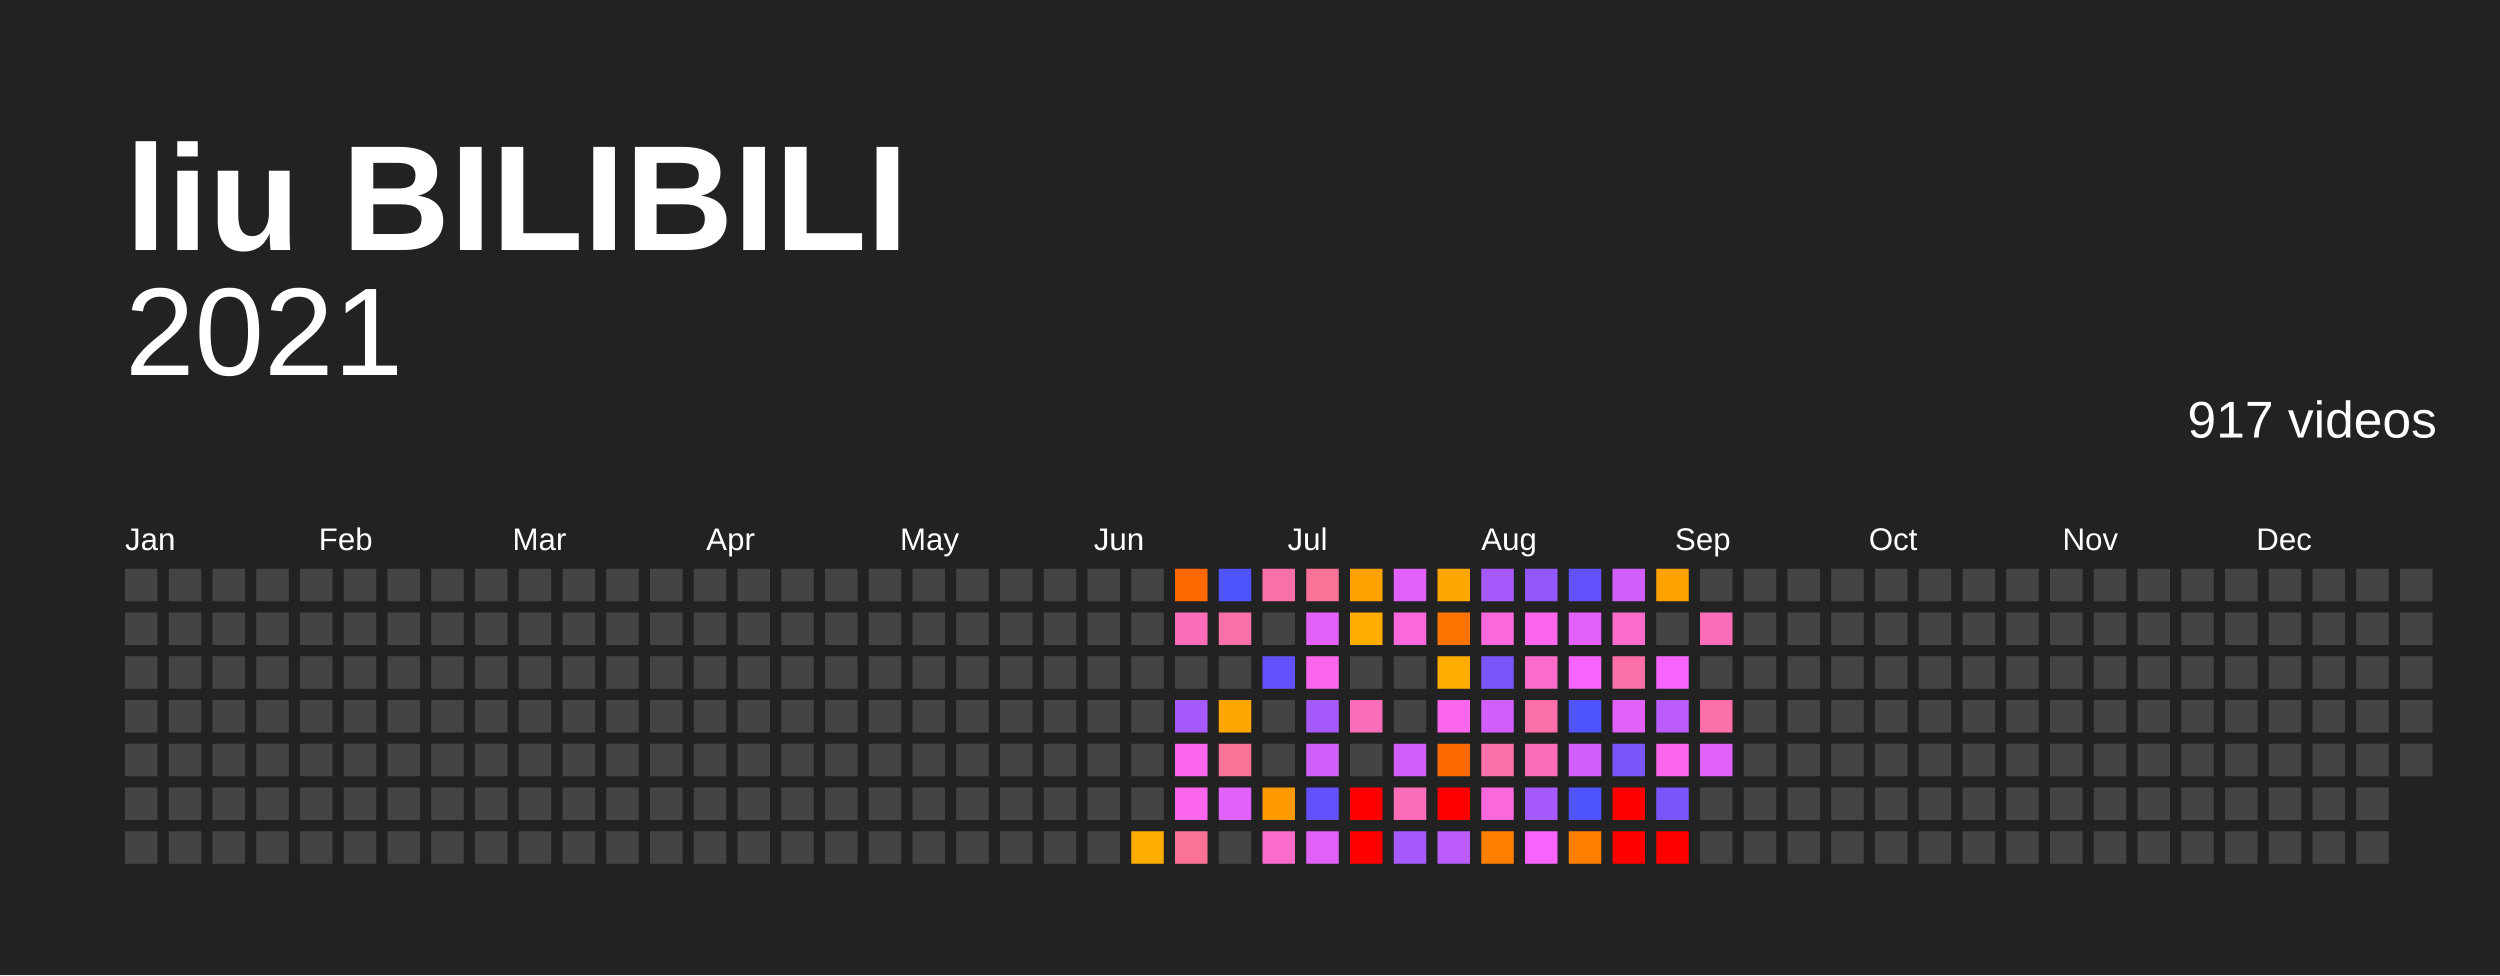
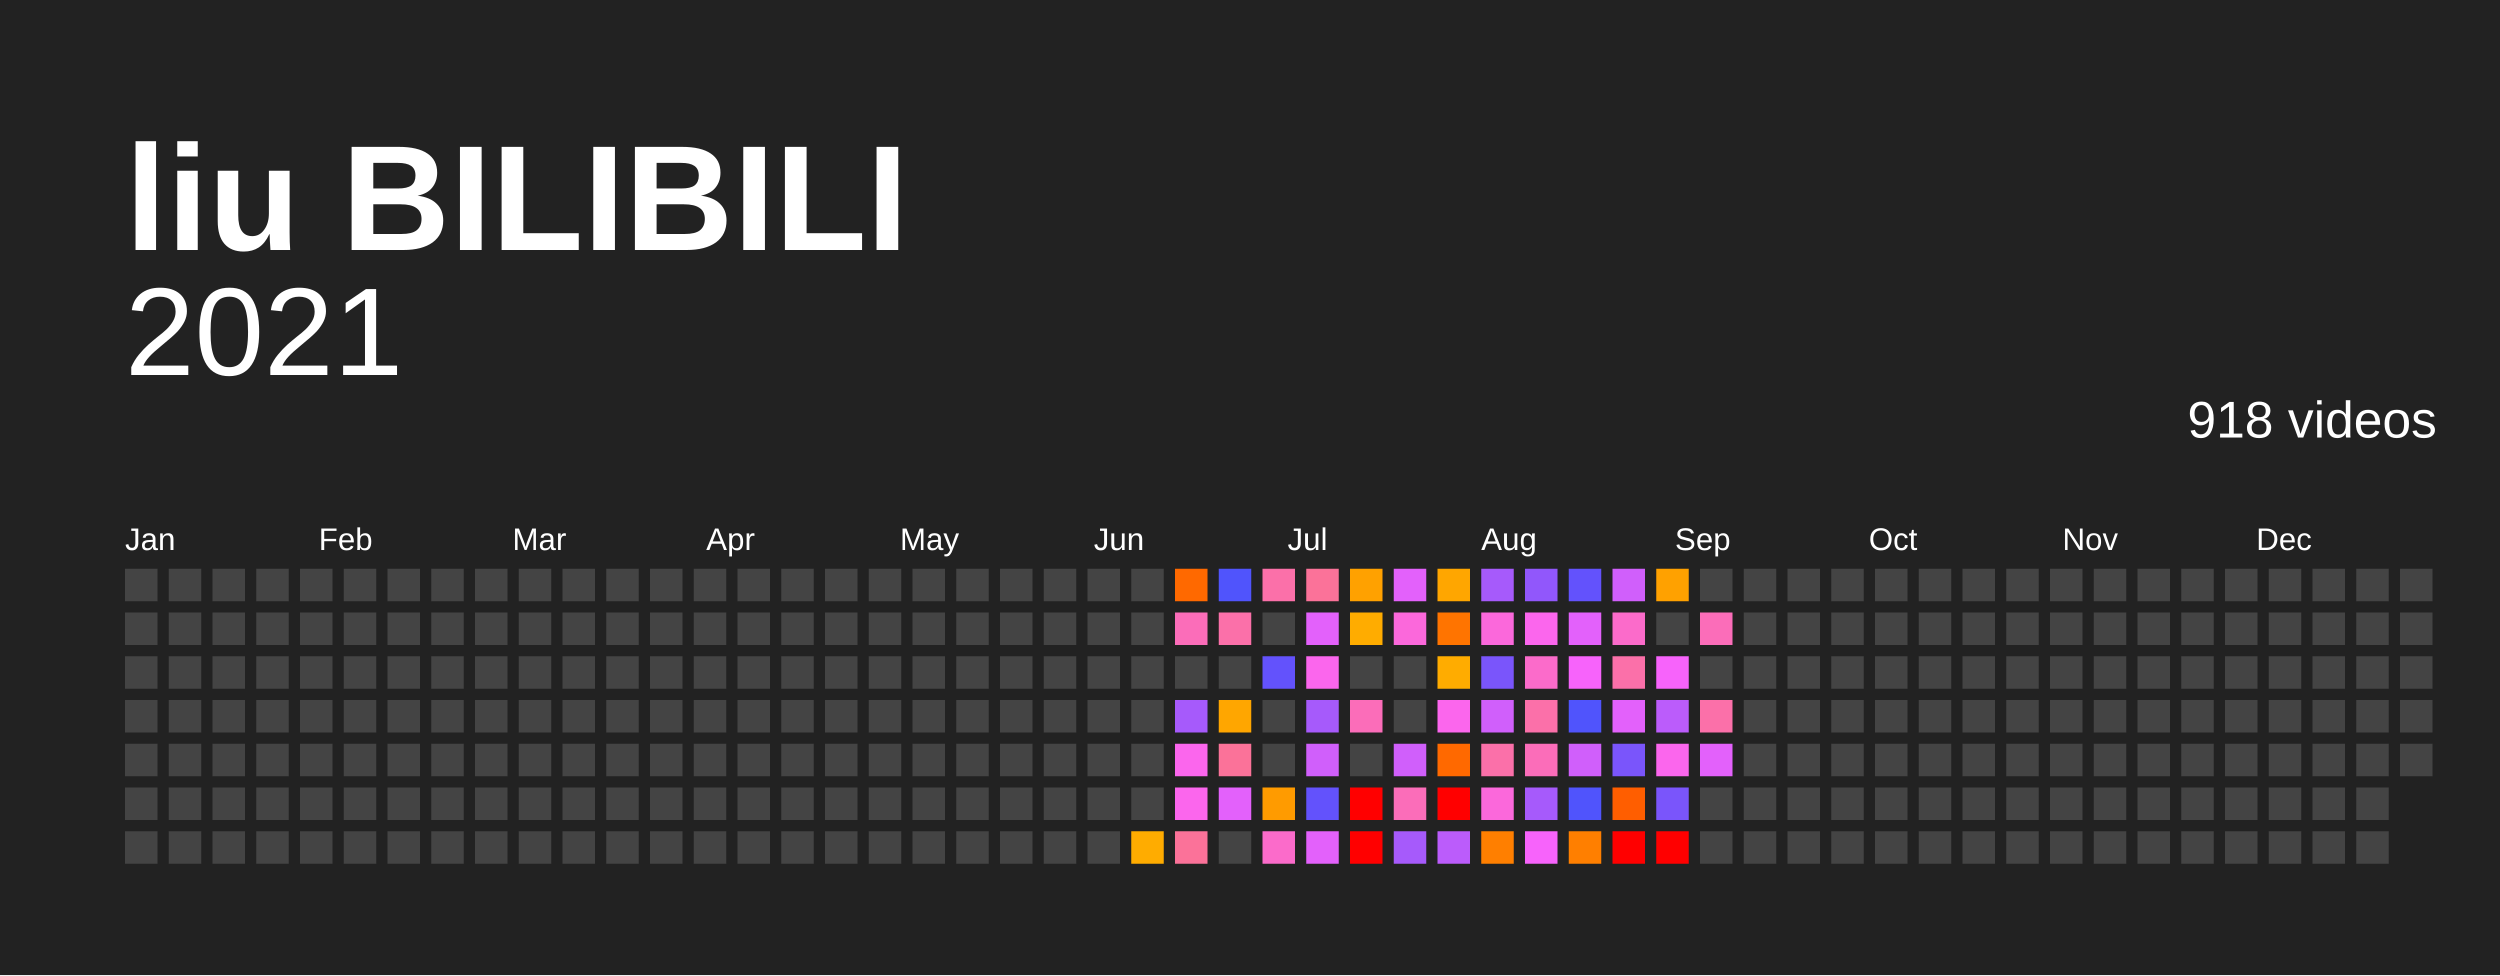
<svg xmlns="http://www.w3.org/2000/svg" baseProfile="full" height="78mm" version="1.1" viewBox="0,0,200,78" width="200mm">
  <defs />
  <rect fill="#222222" height="78" width="200" x="0" y="0" />
  <text fill="#FFFFFF" style="font-size:12px; font-family:Arial; font-weight:bold;" x="10" y="20">liu BILIBILI</text>
  <text alignment-baseline="hanging" fill="#FFFFFF" style="font-size:10.0px; font-family:Arial;" x="10" y="30">2021</text>
-   <text alignment-baseline="hanging" fill="#FFFFFF" style="font-size:4.125px; font-family:Arial;" x="175" y="35">917 videos</text>
+   <text alignment-baseline="hanging" fill="#FFFFFF" style="font-size:4.125px; font-family:Arial;" x="175" y="35">918 videos</text>
  <text fill="#FFFFFF" style="font-size:2.5px; font-family:Arial" x="10.0" y="44">Jan</text>
  <text fill="#FFFFFF" style="font-size:2.5px; font-family:Arial" x="25.5" y="44">Feb</text>
  <text fill="#FFFFFF" style="font-size:2.5px; font-family:Arial" x="41.0" y="44">Mar</text>
  <text fill="#FFFFFF" style="font-size:2.5px; font-family:Arial" x="56.5" y="44">Apr</text>
  <text fill="#FFFFFF" style="font-size:2.5px; font-family:Arial" x="72.0" y="44">May</text>
  <text fill="#FFFFFF" style="font-size:2.5px; font-family:Arial" x="87.5" y="44">Jun</text>
  <text fill="#FFFFFF" style="font-size:2.5px; font-family:Arial" x="103.0" y="44">Jul</text>
  <text fill="#FFFFFF" style="font-size:2.5px; font-family:Arial" x="118.5" y="44">Aug</text>
  <text fill="#FFFFFF" style="font-size:2.5px; font-family:Arial" x="134.0" y="44">Sep</text>
  <text fill="#FFFFFF" style="font-size:2.5px; font-family:Arial" x="149.5" y="44">Oct</text>
  <text fill="#FFFFFF" style="font-size:2.5px; font-family:Arial" x="165.0" y="44">Nov</text>
  <text fill="#FFFFFF" style="font-size:2.5px; font-family:Arial" x="180.5" y="44">Dec</text>
  <rect fill="#444444" height="2.6" width="2.6" x="10.0" y="45.5" />
  <rect fill="#444444" height="2.6" width="2.6" x="10.0" y="49.0" />
  <rect fill="#444444" height="2.6" width="2.6" x="10.0" y="52.5" />
  <rect fill="#444444" height="2.6" width="2.6" x="10.0" y="56.0" />
  <rect fill="#444444" height="2.6" width="2.6" x="10.0" y="59.5" />
  <rect fill="#444444" height="2.6" width="2.6" x="10.0" y="63.0" />
  <rect fill="#444444" height="2.6" width="2.6" x="10.0" y="66.5" />
  <rect fill="#444444" height="2.6" width="2.6" x="13.5" y="45.5" />
  <rect fill="#444444" height="2.6" width="2.6" x="13.5" y="49.0" />
  <rect fill="#444444" height="2.6" width="2.6" x="13.5" y="52.5" />
  <rect fill="#444444" height="2.6" width="2.6" x="13.5" y="56.0" />
  <rect fill="#444444" height="2.6" width="2.6" x="13.5" y="59.5" />
  <rect fill="#444444" height="2.6" width="2.6" x="13.5" y="63.0" />
  <rect fill="#444444" height="2.6" width="2.6" x="13.5" y="66.5" />
  <rect fill="#444444" height="2.6" width="2.6" x="17.0" y="45.5" />
  <rect fill="#444444" height="2.6" width="2.6" x="17.0" y="49.0" />
  <rect fill="#444444" height="2.6" width="2.6" x="17.0" y="52.5" />
  <rect fill="#444444" height="2.6" width="2.6" x="17.0" y="56.0" />
  <rect fill="#444444" height="2.6" width="2.6" x="17.0" y="59.5" />
  <rect fill="#444444" height="2.6" width="2.6" x="17.0" y="63.0" />
  <rect fill="#444444" height="2.6" width="2.6" x="17.0" y="66.5" />
  <rect fill="#444444" height="2.6" width="2.6" x="20.5" y="45.5" />
  <rect fill="#444444" height="2.6" width="2.6" x="20.5" y="49.0" />
  <rect fill="#444444" height="2.6" width="2.6" x="20.5" y="52.5" />
  <rect fill="#444444" height="2.6" width="2.6" x="20.5" y="56.0" />
  <rect fill="#444444" height="2.6" width="2.6" x="20.5" y="59.5" />
  <rect fill="#444444" height="2.6" width="2.6" x="20.5" y="63.0" />
  <rect fill="#444444" height="2.6" width="2.6" x="20.5" y="66.5" />
  <rect fill="#444444" height="2.6" width="2.6" x="24.0" y="45.5" />
  <rect fill="#444444" height="2.6" width="2.6" x="24.0" y="49.0" />
  <rect fill="#444444" height="2.6" width="2.6" x="24.0" y="52.5" />
  <rect fill="#444444" height="2.6" width="2.6" x="24.0" y="56.0" />
  <rect fill="#444444" height="2.6" width="2.6" x="24.0" y="59.5" />
  <rect fill="#444444" height="2.6" width="2.6" x="24.0" y="63.0" />
  <rect fill="#444444" height="2.6" width="2.6" x="24.0" y="66.5" />
  <rect fill="#444444" height="2.6" width="2.6" x="27.5" y="45.5" />
  <rect fill="#444444" height="2.6" width="2.6" x="27.5" y="49.0" />
  <rect fill="#444444" height="2.6" width="2.6" x="27.5" y="52.5" />
  <rect fill="#444444" height="2.6" width="2.6" x="27.5" y="56.0" />
  <rect fill="#444444" height="2.6" width="2.6" x="27.5" y="59.5" />
  <rect fill="#444444" height="2.6" width="2.6" x="27.5" y="63.0" />
  <rect fill="#444444" height="2.6" width="2.6" x="27.5" y="66.5" />
  <rect fill="#444444" height="2.6" width="2.6" x="31.0" y="45.5" />
  <rect fill="#444444" height="2.6" width="2.6" x="31.0" y="49.0" />
  <rect fill="#444444" height="2.6" width="2.6" x="31.0" y="52.5" />
  <rect fill="#444444" height="2.6" width="2.6" x="31.0" y="56.0" />
  <rect fill="#444444" height="2.6" width="2.6" x="31.0" y="59.5" />
  <rect fill="#444444" height="2.6" width="2.6" x="31.0" y="63.0" />
  <rect fill="#444444" height="2.6" width="2.6" x="31.0" y="66.5" />
  <rect fill="#444444" height="2.6" width="2.6" x="34.5" y="45.5" />
  <rect fill="#444444" height="2.6" width="2.6" x="34.5" y="49.0" />
  <rect fill="#444444" height="2.6" width="2.6" x="34.5" y="52.5" />
  <rect fill="#444444" height="2.6" width="2.6" x="34.5" y="56.0" />
  <rect fill="#444444" height="2.6" width="2.6" x="34.5" y="59.5" />
  <rect fill="#444444" height="2.6" width="2.6" x="34.5" y="63.0" />
  <rect fill="#444444" height="2.6" width="2.6" x="34.5" y="66.5" />
  <rect fill="#444444" height="2.6" width="2.6" x="38.0" y="45.5" />
  <rect fill="#444444" height="2.6" width="2.6" x="38.0" y="49.0" />
  <rect fill="#444444" height="2.6" width="2.6" x="38.0" y="52.5" />
  <rect fill="#444444" height="2.6" width="2.6" x="38.0" y="56.0" />
  <rect fill="#444444" height="2.6" width="2.6" x="38.0" y="59.5" />
  <rect fill="#444444" height="2.6" width="2.6" x="38.0" y="63.0" />
  <rect fill="#444444" height="2.6" width="2.6" x="38.0" y="66.5" />
  <rect fill="#444444" height="2.6" width="2.6" x="41.5" y="45.5" />
  <rect fill="#444444" height="2.6" width="2.6" x="41.5" y="49.0" />
  <rect fill="#444444" height="2.6" width="2.6" x="41.5" y="52.5" />
  <rect fill="#444444" height="2.6" width="2.6" x="41.5" y="56.0" />
  <rect fill="#444444" height="2.6" width="2.6" x="41.5" y="59.5" />
  <rect fill="#444444" height="2.6" width="2.6" x="41.5" y="63.0" />
  <rect fill="#444444" height="2.6" width="2.6" x="41.5" y="66.5" />
  <rect fill="#444444" height="2.6" width="2.6" x="45.0" y="45.5" />
  <rect fill="#444444" height="2.6" width="2.6" x="45.0" y="49.0" />
  <rect fill="#444444" height="2.6" width="2.6" x="45.0" y="52.5" />
  <rect fill="#444444" height="2.6" width="2.6" x="45.0" y="56.0" />
  <rect fill="#444444" height="2.6" width="2.6" x="45.0" y="59.5" />
  <rect fill="#444444" height="2.6" width="2.6" x="45.0" y="63.0" />
  <rect fill="#444444" height="2.6" width="2.6" x="45.0" y="66.5" />
  <rect fill="#444444" height="2.6" width="2.6" x="48.5" y="45.5" />
  <rect fill="#444444" height="2.6" width="2.6" x="48.5" y="49.0" />
  <rect fill="#444444" height="2.6" width="2.6" x="48.5" y="52.5" />
  <rect fill="#444444" height="2.6" width="2.6" x="48.5" y="56.0" />
  <rect fill="#444444" height="2.6" width="2.6" x="48.5" y="59.5" />
  <rect fill="#444444" height="2.6" width="2.6" x="48.5" y="63.0" />
  <rect fill="#444444" height="2.6" width="2.6" x="48.5" y="66.5" />
  <rect fill="#444444" height="2.6" width="2.6" x="52.0" y="45.5" />
  <rect fill="#444444" height="2.6" width="2.6" x="52.0" y="49.0" />
  <rect fill="#444444" height="2.6" width="2.6" x="52.0" y="52.5" />
  <rect fill="#444444" height="2.6" width="2.6" x="52.0" y="56.0" />
  <rect fill="#444444" height="2.6" width="2.6" x="52.0" y="59.5" />
  <rect fill="#444444" height="2.6" width="2.6" x="52.0" y="63.0" />
  <rect fill="#444444" height="2.6" width="2.6" x="52.0" y="66.5" />
  <rect fill="#444444" height="2.6" width="2.6" x="55.5" y="45.5" />
  <rect fill="#444444" height="2.6" width="2.6" x="55.5" y="49.0" />
  <rect fill="#444444" height="2.6" width="2.6" x="55.5" y="52.5" />
  <rect fill="#444444" height="2.6" width="2.6" x="55.5" y="56.0" />
  <rect fill="#444444" height="2.6" width="2.6" x="55.5" y="59.5" />
  <rect fill="#444444" height="2.6" width="2.6" x="55.5" y="63.0" />
  <rect fill="#444444" height="2.6" width="2.6" x="55.5" y="66.5" />
  <rect fill="#444444" height="2.6" width="2.6" x="59.0" y="45.5" />
  <rect fill="#444444" height="2.6" width="2.6" x="59.0" y="49.0" />
  <rect fill="#444444" height="2.6" width="2.6" x="59.0" y="52.5" />
  <rect fill="#444444" height="2.6" width="2.6" x="59.0" y="56.0" />
  <rect fill="#444444" height="2.6" width="2.6" x="59.0" y="59.5" />
  <rect fill="#444444" height="2.6" width="2.6" x="59.0" y="63.0" />
  <rect fill="#444444" height="2.6" width="2.6" x="59.0" y="66.5" />
  <rect fill="#444444" height="2.6" width="2.6" x="62.5" y="45.5" />
  <rect fill="#444444" height="2.6" width="2.6" x="62.5" y="49.0" />
  <rect fill="#444444" height="2.6" width="2.6" x="62.5" y="52.5" />
  <rect fill="#444444" height="2.6" width="2.6" x="62.5" y="56.0" />
  <rect fill="#444444" height="2.6" width="2.6" x="62.5" y="59.5" />
  <rect fill="#444444" height="2.6" width="2.6" x="62.5" y="63.0" />
  <rect fill="#444444" height="2.6" width="2.6" x="62.5" y="66.5" />
  <rect fill="#444444" height="2.6" width="2.6" x="66.0" y="45.5" />
  <rect fill="#444444" height="2.6" width="2.6" x="66.0" y="49.0" />
  <rect fill="#444444" height="2.6" width="2.6" x="66.0" y="52.5" />
  <rect fill="#444444" height="2.6" width="2.6" x="66.0" y="56.0" />
  <rect fill="#444444" height="2.6" width="2.6" x="66.0" y="59.5" />
  <rect fill="#444444" height="2.6" width="2.6" x="66.0" y="63.0" />
  <rect fill="#444444" height="2.6" width="2.6" x="66.0" y="66.5" />
  <rect fill="#444444" height="2.6" width="2.6" x="69.5" y="45.5" />
  <rect fill="#444444" height="2.6" width="2.6" x="69.5" y="49.0" />
  <rect fill="#444444" height="2.6" width="2.6" x="69.5" y="52.5" />
  <rect fill="#444444" height="2.6" width="2.6" x="69.5" y="56.0" />
  <rect fill="#444444" height="2.6" width="2.6" x="69.5" y="59.5" />
  <rect fill="#444444" height="2.6" width="2.6" x="69.5" y="63.0" />
  <rect fill="#444444" height="2.6" width="2.6" x="69.5" y="66.5" />
  <rect fill="#444444" height="2.6" width="2.6" x="73.0" y="45.5" />
  <rect fill="#444444" height="2.6" width="2.6" x="73.0" y="49.0" />
  <rect fill="#444444" height="2.6" width="2.6" x="73.0" y="52.5" />
  <rect fill="#444444" height="2.6" width="2.6" x="73.0" y="56.0" />
  <rect fill="#444444" height="2.6" width="2.6" x="73.0" y="59.5" />
  <rect fill="#444444" height="2.6" width="2.6" x="73.0" y="63.0" />
  <rect fill="#444444" height="2.6" width="2.6" x="73.0" y="66.5" />
  <rect fill="#444444" height="2.6" width="2.6" x="76.5" y="45.5" />
  <rect fill="#444444" height="2.6" width="2.6" x="76.5" y="49.0" />
  <rect fill="#444444" height="2.6" width="2.6" x="76.5" y="52.5" />
  <rect fill="#444444" height="2.6" width="2.6" x="76.5" y="56.0" />
  <rect fill="#444444" height="2.6" width="2.6" x="76.5" y="59.5" />
  <rect fill="#444444" height="2.6" width="2.6" x="76.5" y="63.0" />
  <rect fill="#444444" height="2.6" width="2.6" x="76.5" y="66.5" />
  <rect fill="#444444" height="2.6" width="2.6" x="80.0" y="45.5" />
  <rect fill="#444444" height="2.6" width="2.6" x="80.0" y="49.0" />
  <rect fill="#444444" height="2.6" width="2.6" x="80.0" y="52.5" />
  <rect fill="#444444" height="2.6" width="2.6" x="80.0" y="56.0" />
  <rect fill="#444444" height="2.6" width="2.6" x="80.0" y="59.5" />
  <rect fill="#444444" height="2.6" width="2.6" x="80.0" y="63.0" />
  <rect fill="#444444" height="2.6" width="2.6" x="80.0" y="66.5" />
  <rect fill="#444444" height="2.6" width="2.6" x="83.5" y="45.5" />
  <rect fill="#444444" height="2.6" width="2.6" x="83.5" y="49.0" />
  <rect fill="#444444" height="2.6" width="2.6" x="83.5" y="52.5" />
  <rect fill="#444444" height="2.6" width="2.6" x="83.5" y="56.0" />
  <rect fill="#444444" height="2.6" width="2.6" x="83.5" y="59.5" />
  <rect fill="#444444" height="2.6" width="2.6" x="83.5" y="63.0" />
  <rect fill="#444444" height="2.6" width="2.6" x="83.5" y="66.5" />
  <rect fill="#444444" height="2.6" width="2.6" x="87.0" y="45.5" />
  <rect fill="#444444" height="2.6" width="2.6" x="87.0" y="49.0" />
  <rect fill="#444444" height="2.6" width="2.6" x="87.0" y="52.5" />
  <rect fill="#444444" height="2.6" width="2.6" x="87.0" y="56.0" />
  <rect fill="#444444" height="2.6" width="2.6" x="87.0" y="59.5" />
  <rect fill="#444444" height="2.6" width="2.6" x="87.0" y="63.0" />
  <rect fill="#444444" height="2.6" width="2.6" x="87.0" y="66.5" />
  <rect fill="#444444" height="2.6" width="2.6" x="90.5" y="45.5" />
  <rect fill="#444444" height="2.6" width="2.6" x="90.5" y="49.0" />
  <rect fill="#444444" height="2.6" width="2.6" x="90.5" y="52.5" />
  <rect fill="#444444" height="2.6" width="2.6" x="90.5" y="56.0" />
  <rect fill="#444444" height="2.6" width="2.6" x="90.5" y="59.5" />
  <rect fill="#444444" height="2.6" width="2.6" x="90.5" y="63.0" />
  <rect fill="#ffac00" height="2.6" width="2.6" x="90.5" y="66.5" />
  <rect fill="#ff6900" height="2.6" width="2.6" x="94.0" y="45.5" />
  <rect fill="#fb6db9" height="2.6" width="2.6" x="94.0" y="49.0" />
  <rect fill="#444444" height="2.6" width="2.6" x="94.0" y="52.5" />
  <rect fill="#a65afb" height="2.6" width="2.6" x="94.0" y="56.0" />
  <rect fill="#fb66ed" height="2.6" width="2.6" x="94.0" y="59.5" />
  <rect fill="#fb66ed" height="2.6" width="2.6" x="94.0" y="63.0" />
  <rect fill="#fb7299" height="2.6" width="2.6" x="94.0" y="66.5" />
  <rect fill="#5054fc" height="2.6" width="2.6" x="97.5" y="45.5" />
  <rect fill="#fb70a9" height="2.6" width="2.6" x="97.5" y="49.0" />
  <rect fill="#444444" height="2.6" width="2.6" x="97.5" y="52.5" />
  <rect fill="#ffa600" height="2.6" width="2.6" x="97.5" y="56.0" />
  <rect fill="#fb7299" height="2.6" width="2.6" x="97.5" y="59.5" />
  <rect fill="#e361fb" height="2.6" width="2.6" x="97.5" y="63.0" />
  <rect fill="#444444" height="2.6" width="2.6" x="97.5" y="66.5" />
  <rect fill="#fb70a9" height="2.6" width="2.6" x="101.0" y="45.5" />
  <rect fill="#444444" height="2.6" width="2.6" x="101.0" y="49.0" />
  <rect fill="#6352fc" height="2.6" width="2.6" x="101.0" y="52.5" />
  <rect fill="#444444" height="2.6" width="2.6" x="101.0" y="56.0" />
  <rect fill="#444444" height="2.6" width="2.6" x="101.0" y="59.5" />
  <rect fill="#ff9b00" height="2.6" width="2.6" x="101.0" y="63.0" />
  <rect fill="#fb6bca" height="2.6" width="2.6" x="101.0" y="66.5" />
  <rect fill="#fb7299" height="2.6" width="2.6" x="104.5" y="45.5" />
  <rect fill="#e361fb" height="2.6" width="2.6" x="104.5" y="49.0" />
  <rect fill="#fb66ed" height="2.6" width="2.6" x="104.5" y="52.5" />
  <rect fill="#a65afb" height="2.6" width="2.6" x="104.5" y="56.0" />
  <rect fill="#d05ffb" height="2.6" width="2.6" x="104.5" y="59.5" />
  <rect fill="#6352fc" height="2.6" width="2.6" x="104.5" y="63.0" />
  <rect fill="#e361fb" height="2.6" width="2.6" x="104.5" y="66.5" />
  <rect fill="#ffa100" height="2.6" width="2.6" x="108.0" y="45.5" />
  <rect fill="#ffac00" height="2.6" width="2.6" x="108.0" y="49.0" />
  <rect fill="#444444" height="2.6" width="2.6" x="108.0" y="52.5" />
  <rect fill="#fb6db9" height="2.6" width="2.6" x="108.0" y="56.0" />
  <rect fill="#444444" height="2.6" width="2.6" x="108.0" y="59.5" />
  <rect fill="red" height="2.6" width="2.6" x="108.0" y="63.0" />
  <rect fill="red" height="2.6" width="2.6" x="108.0" y="66.5" />
  <rect fill="#e361fb" height="2.6" width="2.6" x="111.5" y="45.5" />
  <rect fill="#fb68db" height="2.6" width="2.6" x="111.5" y="49.0" />
  <rect fill="#444444" height="2.6" width="2.6" x="111.5" y="52.5" />
  <rect fill="#444444" height="2.6" width="2.6" x="111.5" y="56.0" />
  <rect fill="#d05ffb" height="2.6" width="2.6" x="111.5" y="59.5" />
  <rect fill="#fb6db9" height="2.6" width="2.6" x="111.5" y="63.0" />
  <rect fill="#a65afb" height="2.6" width="2.6" x="111.5" y="66.5" />
  <rect fill="#ffa600" height="2.6" width="2.6" x="115.0" y="45.5" />
  <rect fill="#ff7400" height="2.6" width="2.6" x="115.0" y="49.0" />
  <rect fill="#ffac00" height="2.6" width="2.6" x="115.0" y="52.5" />
  <rect fill="#fb66ed" height="2.6" width="2.6" x="115.0" y="56.0" />
  <rect fill="#ff6900" height="2.6" width="2.6" x="115.0" y="59.5" />
  <rect fill="red" height="2.6" width="2.6" x="115.0" y="63.0" />
  <rect fill="#bb5cfb" height="2.6" width="2.6" x="115.0" y="66.5" />
  <rect fill="#a65afb" height="2.6" width="2.6" x="118.5" y="45.5" />
  <rect fill="#fb68db" height="2.6" width="2.6" x="118.5" y="49.0" />
  <rect fill="#7a55fb" height="2.6" width="2.6" x="118.5" y="52.5" />
  <rect fill="#d05ffb" height="2.6" width="2.6" x="118.5" y="56.0" />
  <rect fill="#fb70a9" height="2.6" width="2.6" x="118.5" y="59.5" />
  <rect fill="#fb68db" height="2.6" width="2.6" x="118.5" y="63.0" />
  <rect fill="#ff7f00" height="2.6" width="2.6" x="118.5" y="66.5" />
  <rect fill="#9157fb" height="2.6" width="2.6" x="122.0" y="45.5" />
  <rect fill="#fb66ed" height="2.6" width="2.6" x="122.0" y="49.0" />
  <rect fill="#fb6bca" height="2.6" width="2.6" x="122.0" y="52.5" />
  <rect fill="#fb70a9" height="2.6" width="2.6" x="122.0" y="56.0" />
  <rect fill="#fb6db9" height="2.6" width="2.6" x="122.0" y="59.5" />
  <rect fill="#a65afb" height="2.6" width="2.6" x="122.0" y="63.0" />
  <rect fill="#f763fb" height="2.6" width="2.6" x="122.0" y="66.5" />
  <rect fill="#6352fc" height="2.6" width="2.6" x="125.5" y="45.5" />
  <rect fill="#e361fb" height="2.6" width="2.6" x="125.5" y="49.0" />
  <rect fill="#f763fb" height="2.6" width="2.6" x="125.5" y="52.5" />
  <rect fill="#5054fc" height="2.6" width="2.6" x="125.5" y="56.0" />
  <rect fill="#d05ffb" height="2.6" width="2.6" x="125.5" y="59.5" />
  <rect fill="#5054fc" height="2.6" width="2.6" x="125.5" y="63.0" />
  <rect fill="#ff7f00" height="2.6" width="2.6" x="125.5" y="66.5" />
  <rect fill="#d05ffb" height="2.6" width="2.6" x="129.0" y="45.5" />
  <rect fill="#fb6bca" height="2.6" width="2.6" x="129.0" y="49.0" />
  <rect fill="#fb70a9" height="2.6" width="2.6" x="129.0" y="52.5" />
  <rect fill="#e361fb" height="2.6" width="2.6" x="129.0" y="56.0" />
  <rect fill="#7a55fb" height="2.6" width="2.6" x="129.0" y="59.5" />
-   <rect fill="red" height="2.6" width="2.6" x="129.0" y="63.0" />
+   <rect fill="#ff5e00" height="2.6" width="2.6" x="129.0" y="63.0" />
  <rect fill="red" height="2.6" width="2.6" x="129.0" y="66.5" />
  <rect fill="#ffa100" height="2.6" width="2.6" x="132.5" y="45.5" />
  <rect fill="#444444" height="2.6" width="2.6" x="132.5" y="49.0" />
  <rect fill="#f763fb" height="2.6" width="2.6" x="132.5" y="52.5" />
  <rect fill="#bb5cfb" height="2.6" width="2.6" x="132.5" y="56.0" />
  <rect fill="#fb66ed" height="2.6" width="2.6" x="132.5" y="59.5" />
  <rect fill="#7a55fb" height="2.6" width="2.6" x="132.5" y="63.0" />
  <rect fill="red" height="2.6" width="2.6" x="132.5" y="66.5" />
  <rect fill="#444444" height="2.6" width="2.6" x="136.0" y="45.5" />
  <rect fill="#fb6db9" height="2.6" width="2.6" x="136.0" y="49.0" />
  <rect fill="#444444" height="2.6" width="2.6" x="136.0" y="52.5" />
  <rect fill="#fb70a9" height="2.6" width="2.6" x="136.0" y="56.0" />
  <rect fill="#e361fb" height="2.6" width="2.6" x="136.0" y="59.5" />
  <rect fill="#444444" height="2.6" width="2.6" x="136.0" y="63.0" />
  <rect fill="#444444" height="2.6" width="2.6" x="136.0" y="66.5" />
  <rect fill="#444444" height="2.6" width="2.6" x="139.5" y="45.5" />
  <rect fill="#444444" height="2.6" width="2.6" x="139.5" y="49.0" />
  <rect fill="#444444" height="2.6" width="2.6" x="139.5" y="52.5" />
  <rect fill="#444444" height="2.6" width="2.6" x="139.5" y="56.0" />
  <rect fill="#444444" height="2.6" width="2.6" x="139.5" y="59.5" />
  <rect fill="#444444" height="2.6" width="2.6" x="139.5" y="63.0" />
  <rect fill="#444444" height="2.6" width="2.6" x="139.5" y="66.5" />
  <rect fill="#444444" height="2.6" width="2.6" x="143.0" y="45.5" />
  <rect fill="#444444" height="2.6" width="2.6" x="143.0" y="49.0" />
  <rect fill="#444444" height="2.6" width="2.6" x="143.0" y="52.5" />
  <rect fill="#444444" height="2.6" width="2.6" x="143.0" y="56.0" />
  <rect fill="#444444" height="2.6" width="2.6" x="143.0" y="59.5" />
  <rect fill="#444444" height="2.6" width="2.6" x="143.0" y="63.0" />
  <rect fill="#444444" height="2.6" width="2.6" x="143.0" y="66.5" />
  <rect fill="#444444" height="2.6" width="2.6" x="146.5" y="45.5" />
  <rect fill="#444444" height="2.6" width="2.6" x="146.5" y="49.0" />
  <rect fill="#444444" height="2.6" width="2.6" x="146.5" y="52.5" />
  <rect fill="#444444" height="2.6" width="2.6" x="146.5" y="56.0" />
  <rect fill="#444444" height="2.6" width="2.6" x="146.5" y="59.5" />
  <rect fill="#444444" height="2.6" width="2.6" x="146.5" y="63.0" />
  <rect fill="#444444" height="2.6" width="2.6" x="146.5" y="66.5" />
  <rect fill="#444444" height="2.6" width="2.6" x="150.0" y="45.5" />
  <rect fill="#444444" height="2.6" width="2.6" x="150.0" y="49.0" />
  <rect fill="#444444" height="2.6" width="2.6" x="150.0" y="52.5" />
  <rect fill="#444444" height="2.6" width="2.6" x="150.0" y="56.0" />
  <rect fill="#444444" height="2.6" width="2.6" x="150.0" y="59.5" />
  <rect fill="#444444" height="2.6" width="2.6" x="150.0" y="63.0" />
  <rect fill="#444444" height="2.6" width="2.6" x="150.0" y="66.5" />
  <rect fill="#444444" height="2.6" width="2.6" x="153.5" y="45.5" />
  <rect fill="#444444" height="2.6" width="2.6" x="153.5" y="49.0" />
  <rect fill="#444444" height="2.6" width="2.6" x="153.5" y="52.5" />
  <rect fill="#444444" height="2.6" width="2.6" x="153.5" y="56.0" />
  <rect fill="#444444" height="2.6" width="2.6" x="153.5" y="59.5" />
  <rect fill="#444444" height="2.6" width="2.6" x="153.5" y="63.0" />
  <rect fill="#444444" height="2.6" width="2.6" x="153.5" y="66.5" />
  <rect fill="#444444" height="2.6" width="2.6" x="157.0" y="45.5" />
  <rect fill="#444444" height="2.6" width="2.6" x="157.0" y="49.0" />
  <rect fill="#444444" height="2.6" width="2.6" x="157.0" y="52.5" />
  <rect fill="#444444" height="2.6" width="2.6" x="157.0" y="56.0" />
  <rect fill="#444444" height="2.6" width="2.6" x="157.0" y="59.5" />
  <rect fill="#444444" height="2.6" width="2.6" x="157.0" y="63.0" />
  <rect fill="#444444" height="2.6" width="2.6" x="157.0" y="66.5" />
  <rect fill="#444444" height="2.6" width="2.6" x="160.5" y="45.5" />
  <rect fill="#444444" height="2.6" width="2.6" x="160.5" y="49.0" />
  <rect fill="#444444" height="2.6" width="2.6" x="160.5" y="52.5" />
  <rect fill="#444444" height="2.6" width="2.6" x="160.5" y="56.0" />
  <rect fill="#444444" height="2.6" width="2.6" x="160.5" y="59.5" />
  <rect fill="#444444" height="2.6" width="2.6" x="160.5" y="63.0" />
  <rect fill="#444444" height="2.6" width="2.6" x="160.5" y="66.5" />
  <rect fill="#444444" height="2.6" width="2.6" x="164.0" y="45.5" />
  <rect fill="#444444" height="2.6" width="2.6" x="164.0" y="49.0" />
  <rect fill="#444444" height="2.6" width="2.6" x="164.0" y="52.5" />
  <rect fill="#444444" height="2.6" width="2.6" x="164.0" y="56.0" />
  <rect fill="#444444" height="2.6" width="2.6" x="164.0" y="59.5" />
  <rect fill="#444444" height="2.6" width="2.6" x="164.0" y="63.0" />
  <rect fill="#444444" height="2.6" width="2.6" x="164.0" y="66.5" />
  <rect fill="#444444" height="2.6" width="2.6" x="167.5" y="45.5" />
  <rect fill="#444444" height="2.6" width="2.6" x="167.5" y="49.0" />
  <rect fill="#444444" height="2.6" width="2.6" x="167.5" y="52.5" />
  <rect fill="#444444" height="2.6" width="2.6" x="167.5" y="56.0" />
  <rect fill="#444444" height="2.6" width="2.6" x="167.5" y="59.5" />
  <rect fill="#444444" height="2.6" width="2.6" x="167.5" y="63.0" />
  <rect fill="#444444" height="2.6" width="2.6" x="167.5" y="66.5" />
  <rect fill="#444444" height="2.6" width="2.6" x="171.0" y="45.5" />
  <rect fill="#444444" height="2.6" width="2.6" x="171.0" y="49.0" />
  <rect fill="#444444" height="2.6" width="2.6" x="171.0" y="52.5" />
  <rect fill="#444444" height="2.6" width="2.6" x="171.0" y="56.0" />
  <rect fill="#444444" height="2.6" width="2.6" x="171.0" y="59.5" />
  <rect fill="#444444" height="2.6" width="2.6" x="171.0" y="63.0" />
  <rect fill="#444444" height="2.6" width="2.6" x="171.0" y="66.5" />
  <rect fill="#444444" height="2.6" width="2.6" x="174.5" y="45.5" />
  <rect fill="#444444" height="2.6" width="2.6" x="174.5" y="49.0" />
  <rect fill="#444444" height="2.6" width="2.6" x="174.5" y="52.5" />
  <rect fill="#444444" height="2.6" width="2.6" x="174.5" y="56.0" />
  <rect fill="#444444" height="2.6" width="2.6" x="174.5" y="59.5" />
  <rect fill="#444444" height="2.6" width="2.6" x="174.5" y="63.0" />
  <rect fill="#444444" height="2.6" width="2.6" x="174.5" y="66.5" />
  <rect fill="#444444" height="2.6" width="2.6" x="178.0" y="45.5" />
  <rect fill="#444444" height="2.6" width="2.6" x="178.0" y="49.0" />
  <rect fill="#444444" height="2.6" width="2.6" x="178.0" y="52.5" />
  <rect fill="#444444" height="2.6" width="2.6" x="178.0" y="56.0" />
  <rect fill="#444444" height="2.6" width="2.6" x="178.0" y="59.5" />
  <rect fill="#444444" height="2.6" width="2.6" x="178.0" y="63.0" />
  <rect fill="#444444" height="2.6" width="2.6" x="178.0" y="66.5" />
  <rect fill="#444444" height="2.6" width="2.6" x="181.5" y="45.5" />
  <rect fill="#444444" height="2.6" width="2.6" x="181.5" y="49.0" />
  <rect fill="#444444" height="2.6" width="2.6" x="181.5" y="52.5" />
  <rect fill="#444444" height="2.6" width="2.6" x="181.5" y="56.0" />
  <rect fill="#444444" height="2.6" width="2.6" x="181.5" y="59.5" />
  <rect fill="#444444" height="2.6" width="2.6" x="181.5" y="63.0" />
  <rect fill="#444444" height="2.6" width="2.6" x="181.5" y="66.5" />
  <rect fill="#444444" height="2.6" width="2.6" x="185.0" y="45.5" />
  <rect fill="#444444" height="2.6" width="2.6" x="185.0" y="49.0" />
  <rect fill="#444444" height="2.6" width="2.6" x="185.0" y="52.5" />
  <rect fill="#444444" height="2.6" width="2.6" x="185.0" y="56.0" />
  <rect fill="#444444" height="2.6" width="2.6" x="185.0" y="59.5" />
  <rect fill="#444444" height="2.6" width="2.6" x="185.0" y="63.0" />
  <rect fill="#444444" height="2.6" width="2.6" x="185.0" y="66.5" />
  <rect fill="#444444" height="2.6" width="2.6" x="188.5" y="45.5" />
  <rect fill="#444444" height="2.6" width="2.6" x="188.5" y="49.0" />
  <rect fill="#444444" height="2.6" width="2.6" x="188.5" y="52.5" />
  <rect fill="#444444" height="2.6" width="2.6" x="188.5" y="56.0" />
  <rect fill="#444444" height="2.6" width="2.6" x="188.5" y="59.5" />
  <rect fill="#444444" height="2.6" width="2.6" x="188.5" y="63.0" />
  <rect fill="#444444" height="2.6" width="2.6" x="188.5" y="66.5" />
  <rect fill="#444444" height="2.6" width="2.6" x="192.0" y="45.5" />
  <rect fill="#444444" height="2.6" width="2.6" x="192.0" y="49.0" />
  <rect fill="#444444" height="2.6" width="2.6" x="192.0" y="52.5" />
  <rect fill="#444444" height="2.6" width="2.6" x="192.0" y="56.0" />
  <rect fill="#444444" height="2.6" width="2.6" x="192.0" y="59.5" />
</svg>
